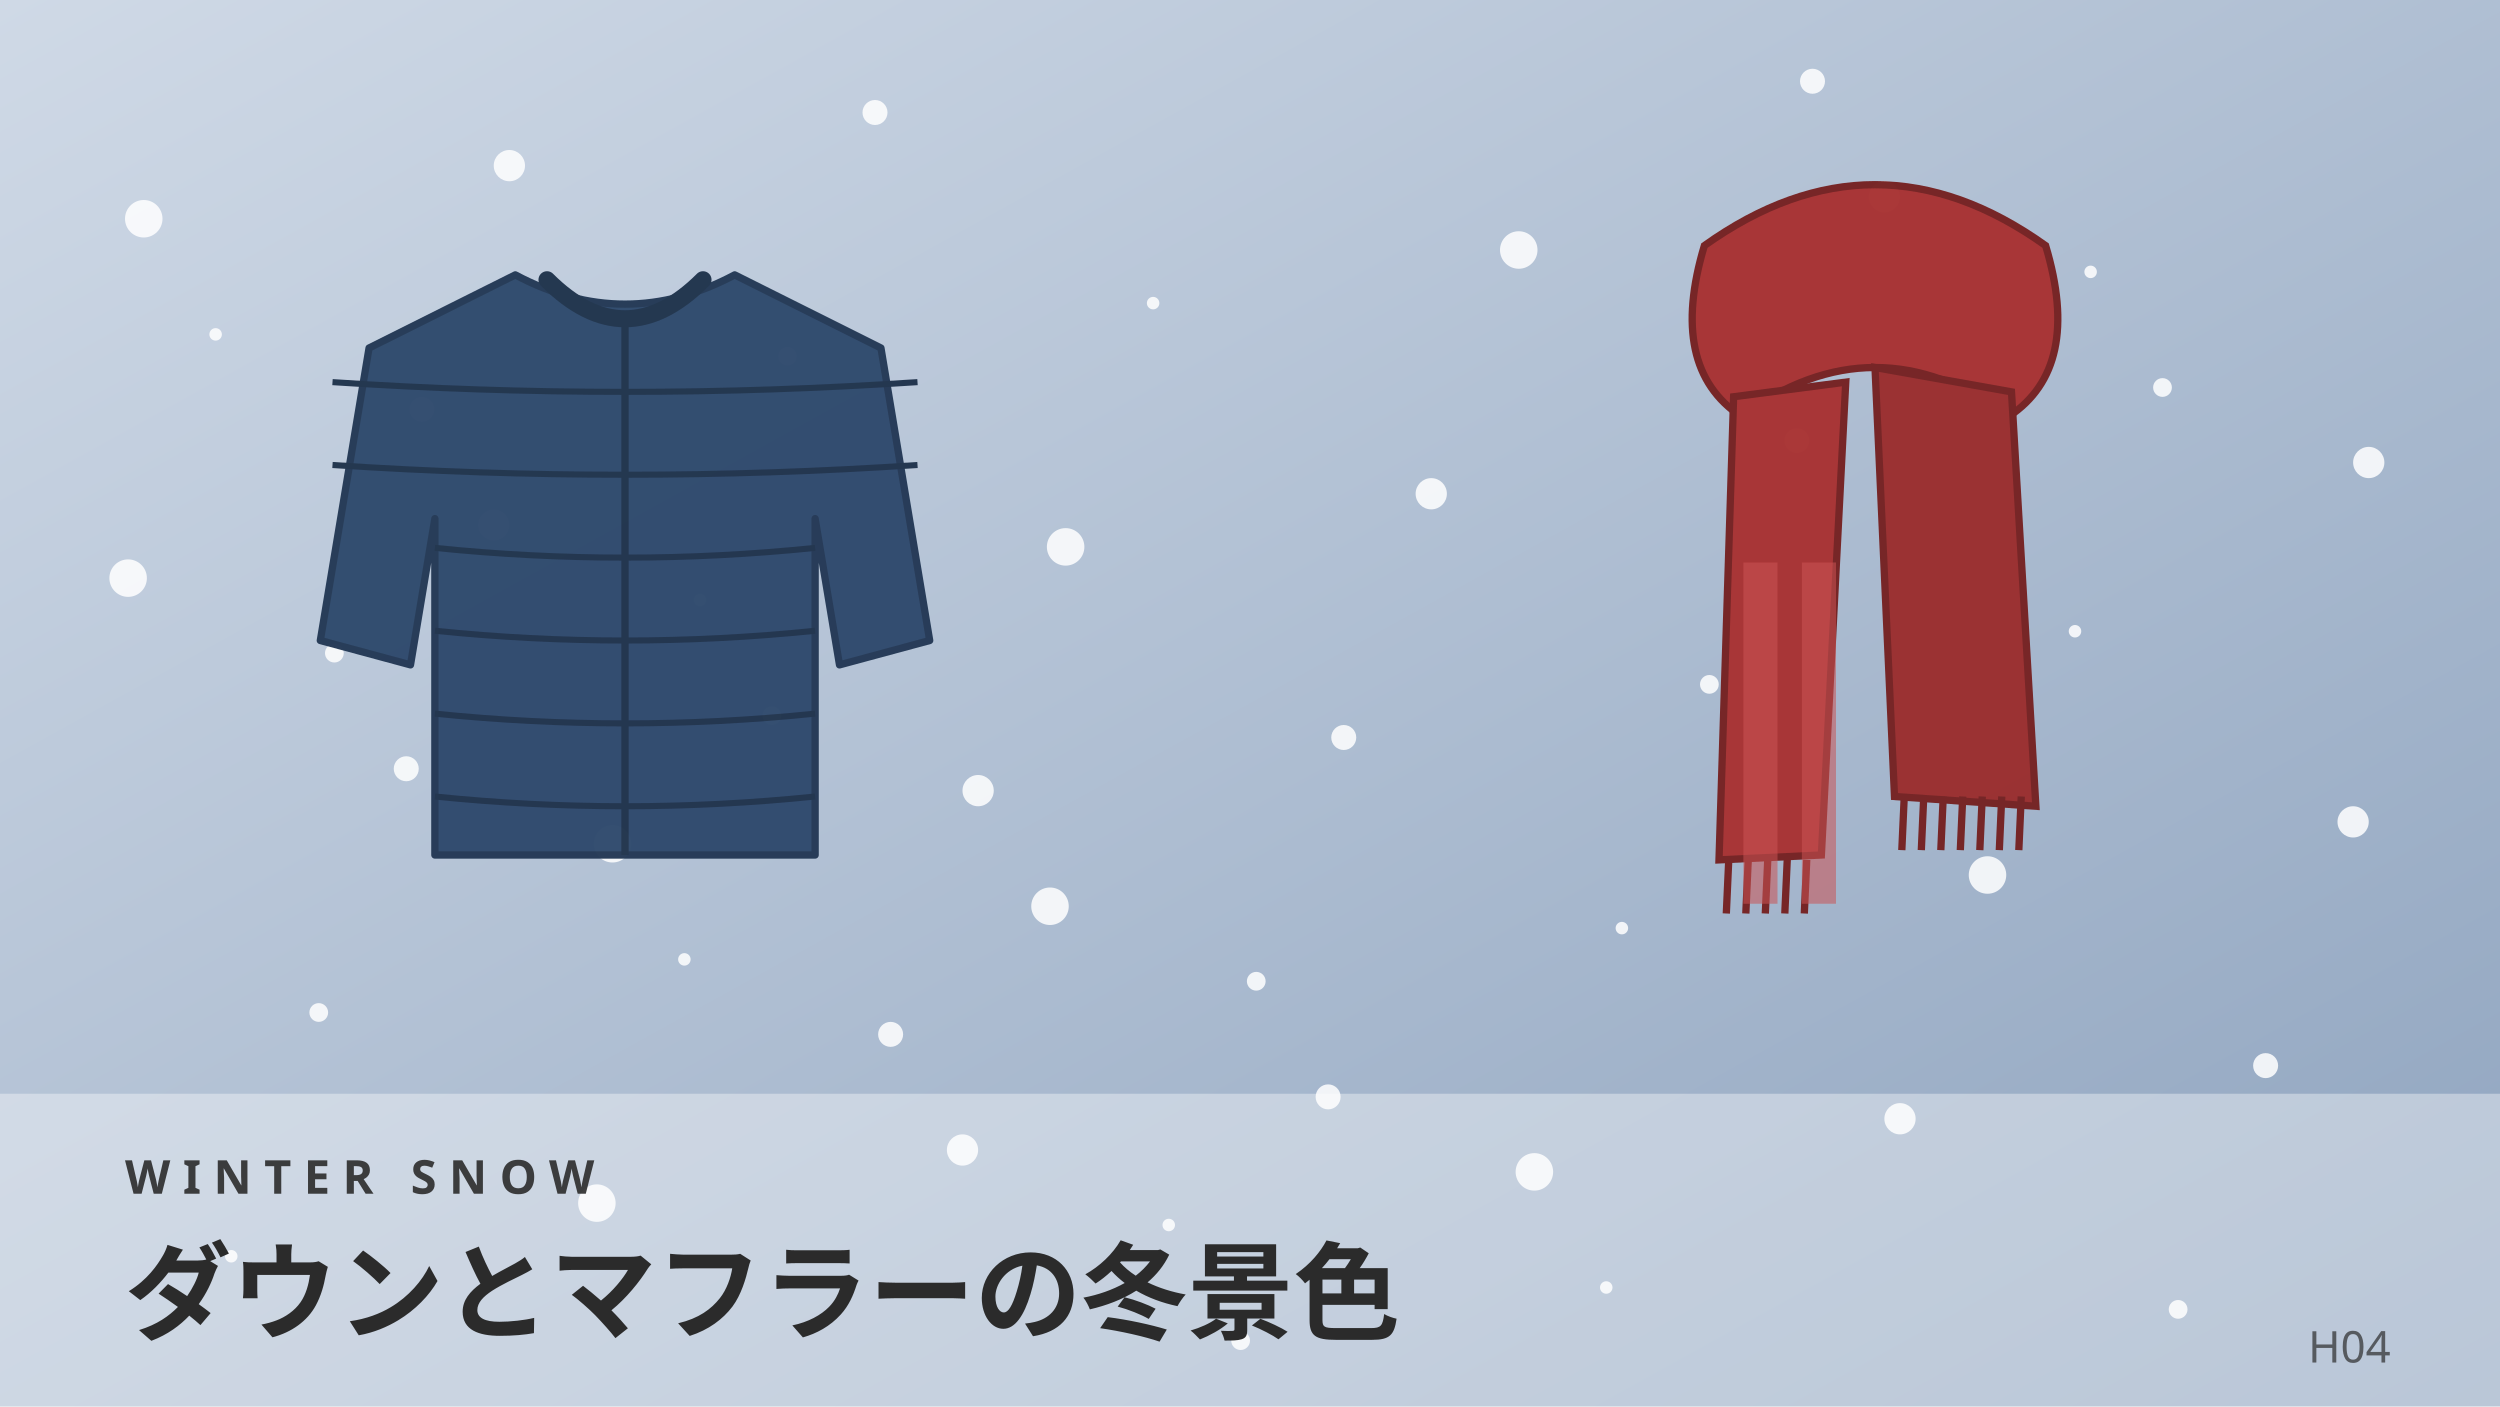
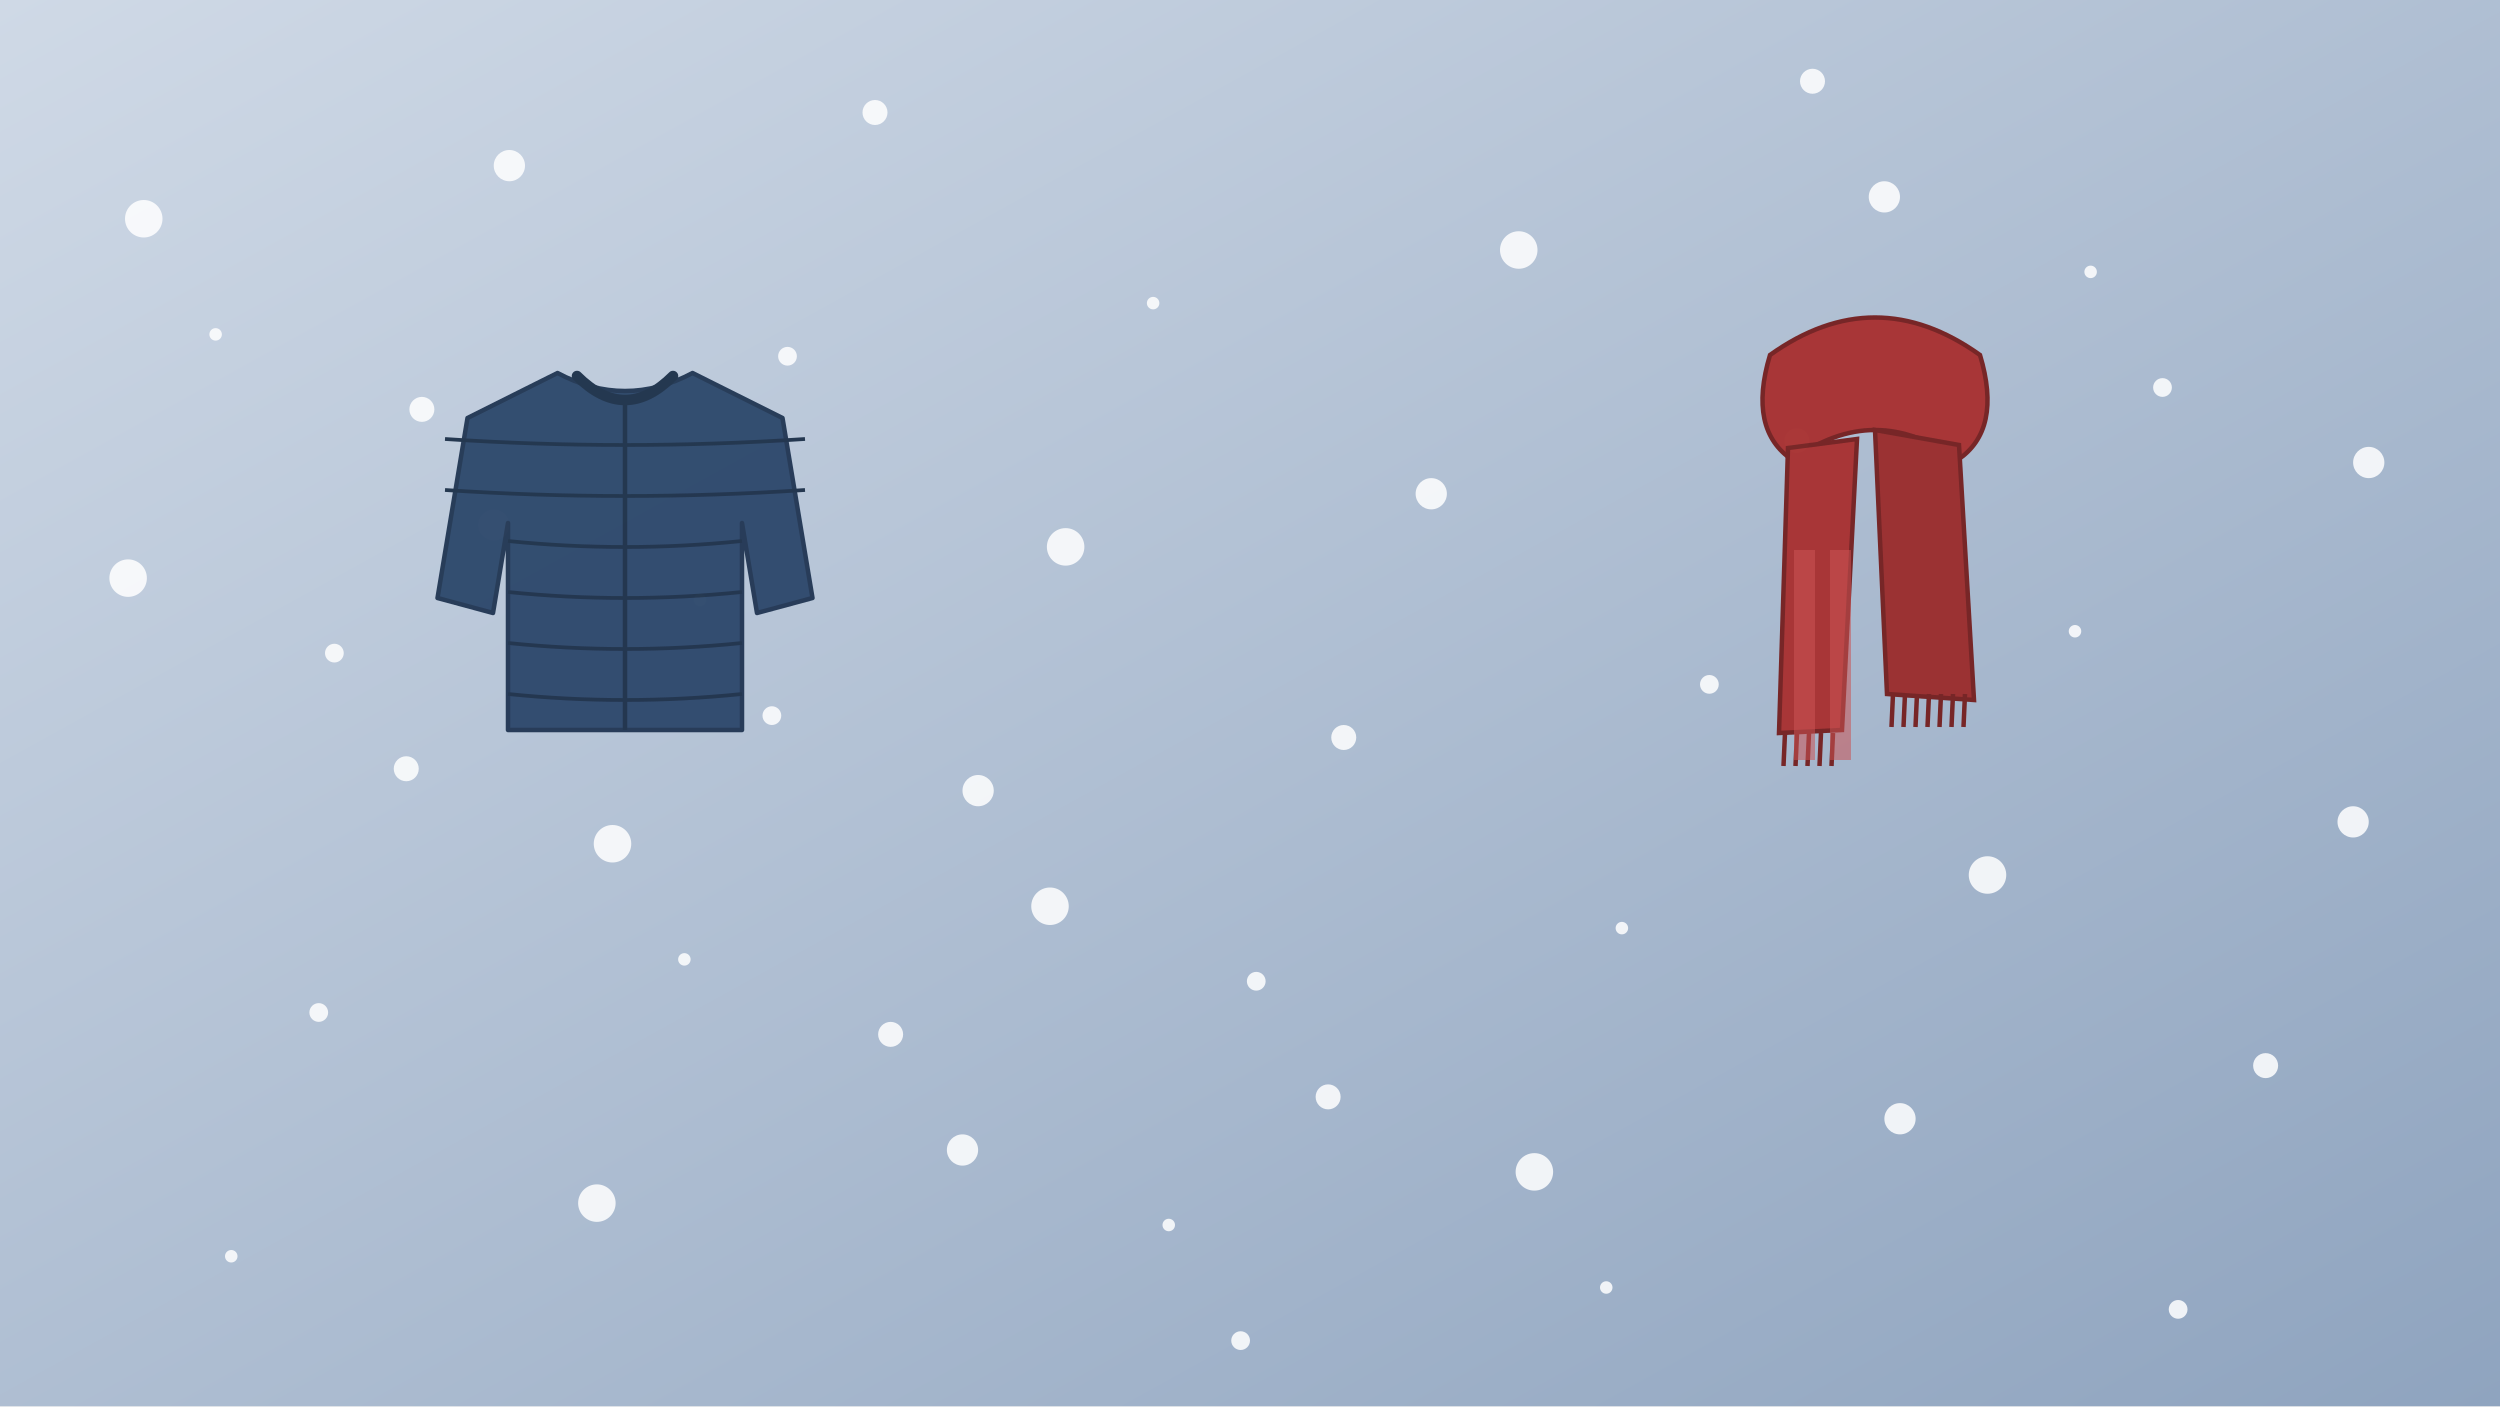
<svg xmlns="http://www.w3.org/2000/svg" viewBox="0 0 800 450">
  <defs>
    <linearGradient id="bg" x1="0" y1="0" x2="1" y2="1">
      <stop offset="0" stop-color="#cfd9e6" />
      <stop offset="1" stop-color="#8fa4bf" />
    </linearGradient>
  </defs>
  <rect width="800" height="450" fill="url(#bg)" />
  <circle cx="69" cy="107" r="2" fill="#fff" opacity=".85" />
  <circle cx="158" cy="168" r="5" fill="#fff" opacity=".85" />
  <circle cx="247" cy="229" r="3" fill="#fff" opacity=".85" />
  <circle cx="336" cy="290" r="6" fill="#fff" opacity=".85" />
  <circle cx="425" cy="351" r="4" fill="#fff" opacity=".85" />
  <circle cx="514" cy="412" r="2" fill="#fff" opacity=".85" />
  <circle cx="603" cy="63" r="5" fill="#fff" opacity=".85" />
  <circle cx="692" cy="124" r="3" fill="#fff" opacity=".85" />
  <circle cx="41" cy="185" r="6" fill="#fff" opacity=".85" />
  <circle cx="130" cy="246" r="4" fill="#fff" opacity=".85" />
  <circle cx="219" cy="307" r="2" fill="#fff" opacity=".85" />
  <circle cx="308" cy="368" r="5" fill="#fff" opacity=".85" />
  <circle cx="397" cy="429" r="3" fill="#fff" opacity=".85" />
  <circle cx="486" cy="80" r="6" fill="#fff" opacity=".85" />
  <circle cx="575" cy="141" r="4" fill="#fff" opacity=".85" />
  <circle cx="664" cy="202" r="2" fill="#fff" opacity=".85" />
  <circle cx="753" cy="263" r="5" fill="#fff" opacity=".85" />
  <circle cx="102" cy="324" r="3" fill="#fff" opacity=".85" />
  <circle cx="191" cy="385" r="6" fill="#fff" opacity=".85" />
  <circle cx="280" cy="36" r="4" fill="#fff" opacity=".85" />
  <circle cx="369" cy="97" r="2" fill="#fff" opacity=".85" />
  <circle cx="458" cy="158" r="5" fill="#fff" opacity=".85" />
  <circle cx="547" cy="219" r="3" fill="#fff" opacity=".85" />
  <circle cx="636" cy="280" r="6" fill="#fff" opacity=".85" />
  <circle cx="725" cy="341" r="4" fill="#fff" opacity=".85" />
  <circle cx="74" cy="402" r="2" fill="#fff" opacity=".85" />
  <circle cx="163" cy="53" r="5" fill="#fff" opacity=".85" />
  <circle cx="252" cy="114" r="3" fill="#fff" opacity=".85" />
  <circle cx="341" cy="175" r="6" fill="#fff" opacity=".85" />
  <circle cx="430" cy="236" r="4" fill="#fff" opacity=".85" />
  <circle cx="519" cy="297" r="2" fill="#fff" opacity=".85" />
  <circle cx="608" cy="358" r="5" fill="#fff" opacity=".85" />
  <circle cx="697" cy="419" r="3" fill="#fff" opacity=".85" />
  <circle cx="46" cy="70" r="6" fill="#fff" opacity=".85" />
  <circle cx="135" cy="131" r="4" fill="#fff" opacity=".85" />
  <circle cx="224" cy="192" r="2" fill="#fff" opacity=".85" />
  <circle cx="313" cy="253" r="5" fill="#fff" opacity=".85" />
  <circle cx="402" cy="314" r="3" fill="#fff" opacity=".85" />
  <circle cx="491" cy="375" r="6" fill="#fff" opacity=".85" />
  <circle cx="580" cy="26" r="4" fill="#fff" opacity=".85" />
  <circle cx="669" cy="87" r="2" fill="#fff" opacity=".85" />
  <circle cx="758" cy="148" r="5" fill="#fff" opacity=".85" />
  <circle cx="107" cy="209" r="3" fill="#fff" opacity=".85" />
  <circle cx="196" cy="270" r="6" fill="#fff" opacity=".85" />
  <circle cx="285" cy="331" r="4" fill="#fff" opacity=".85" />
  <circle cx="374" cy="392" r="2" fill="#fff" opacity=".85" />
  <g opacity=".97">
-     <g transform="translate(83.0 24) scale(0.78)">
+     <g transform="translate(128.0 80) scale(0.48)">
      <path d="M105 82 Q150 106 195 82 L255 112 L275 232 L238 242 L228 182 L228 320 L72 320 L72 182 L62 242 L25 232 L45 112 Z" fill="#2f4a6d" stroke="#243955" stroke-width="3" stroke-linejoin="round" />
      <path d="M30 126 Q150 134 270 126" fill="none" stroke="#20334c" stroke-width="2.5" />
      <path d="M30 160 Q150 168 270 160" fill="none" stroke="#20334c" stroke-width="2.5" />
      <path d="M72 194 Q150 202 228 194" fill="none" stroke="#20334c" stroke-width="2.5" />
      <path d="M72 228 Q150 236 228 228" fill="none" stroke="#20334c" stroke-width="2.5" />
      <path d="M72 262 Q150 270 228 262" fill="none" stroke="#20334c" stroke-width="2.5" />
      <path d="M72 296 Q150 304 228 296" fill="none" stroke="#20334c" stroke-width="2.5" />
      <path d="M118 84 Q150 116 182 84" fill="none" stroke="#20334c" stroke-width="7" stroke-linecap="round" />
      <line x1="150" y1="100" x2="150" y2="320" stroke="#20334c" stroke-width="3" />
    </g>
  </g>
  <g opacity=".97">
-     <g transform="translate(483.0 24) scale(0.78)">
+     <g transform="translate(528.0 80) scale(0.48)">
      <path d="M80 70 Q150 20 220 70 Q235 120 205 140 Q150 100 95 140 Q65 120 80 70 Z" fill="#a83232" stroke="#752222" stroke-width="3" />
      <path d="M92 132 L138 126 L128 320 L86 322 Z" fill="#a83232" stroke="#752222" stroke-width="3" />
      <path d="M150 120 L206 130 L216 300 L158 296 Z" fill="#9a2e2e" stroke="#752222" stroke-width="3" />
      <line x1="90" y1="322" x2="89" y2="344" stroke="#752222" stroke-width="3" />
      <line x1="98" y1="322" x2="97" y2="344" stroke="#752222" stroke-width="3" />
      <line x1="106" y1="322" x2="105" y2="344" stroke="#752222" stroke-width="3" />
      <line x1="114" y1="322" x2="113" y2="344" stroke="#752222" stroke-width="3" />
      <line x1="122" y1="322" x2="121" y2="344" stroke="#752222" stroke-width="3" />
      <line x1="162" y1="296" x2="161" y2="318" stroke="#752222" stroke-width="3" />
      <line x1="170" y1="296" x2="169" y2="318" stroke="#752222" stroke-width="3" />
      <line x1="178" y1="296" x2="177" y2="318" stroke="#752222" stroke-width="3" />
      <line x1="186" y1="296" x2="185" y2="318" stroke="#752222" stroke-width="3" />
      <line x1="194" y1="296" x2="193" y2="318" stroke="#752222" stroke-width="3" />
      <line x1="202" y1="296" x2="201" y2="318" stroke="#752222" stroke-width="3" />
      <line x1="210" y1="296" x2="209" y2="318" stroke="#752222" stroke-width="3" />
      <g clip-path="none">
        <rect x="96" y="200" width="14" height="140" fill="#cb5050" opacity=".55" />
        <rect x="120" y="200" width="14" height="140" fill="#cb5050" opacity=".55" />
      </g>
    </g>
  </g>
-   <rect x="0" y="350" width="800" height="100" fill="#ffffff" opacity=".38" />
-   <text x="40" y="382" font-family="'Noto Sans JP','Yu Gothic UI',Meiryo,sans-serif" font-size="15" letter-spacing="4" font-weight="700" fill="#2b2b2b" opacity=".9">WINTER SNOW</text>
-   <text x="40" y="426" font-family="'Noto Sans JP','Yu Gothic UI',Meiryo,sans-serif" font-size="34" font-weight="900" fill="#2b2b2b">ダウンとマフラーの冬景色</text>
-   <text x="765" y="436" text-anchor="end" font-family="'Noto Sans JP','Yu Gothic UI',Meiryo,sans-serif" font-size="14" fill="#2b2b2b" opacity=".7">H04</text>
</svg>
